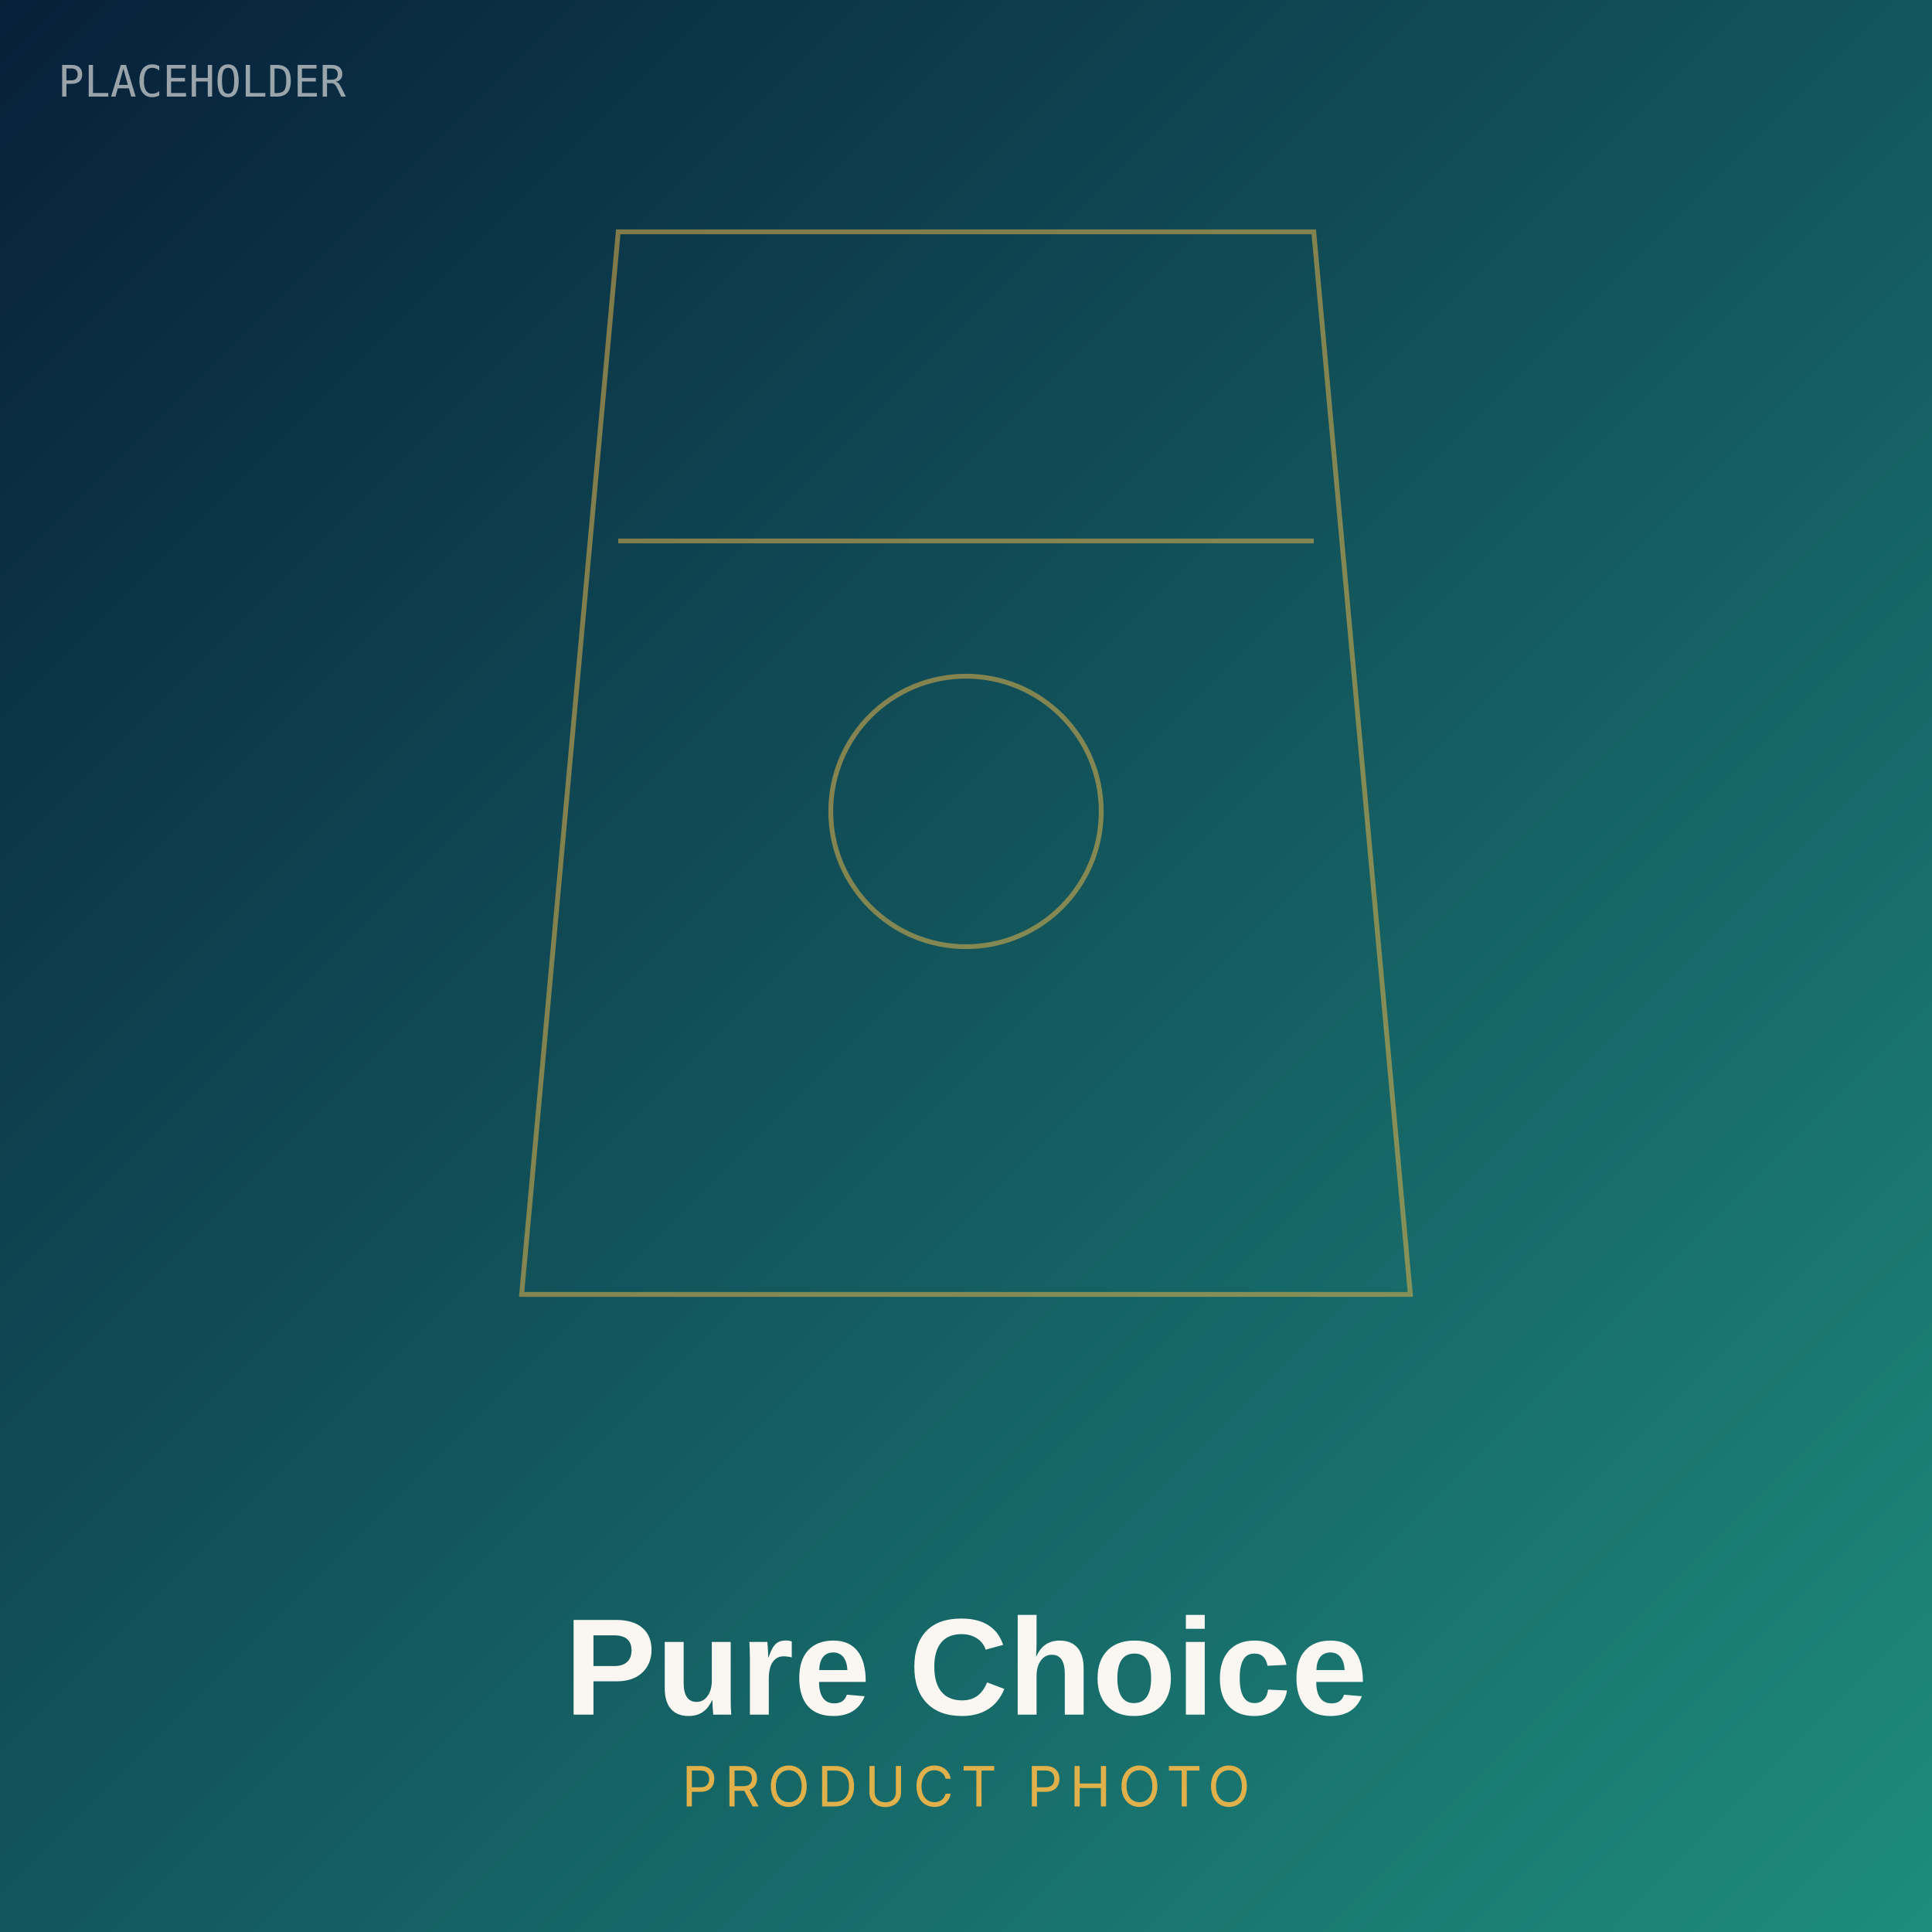
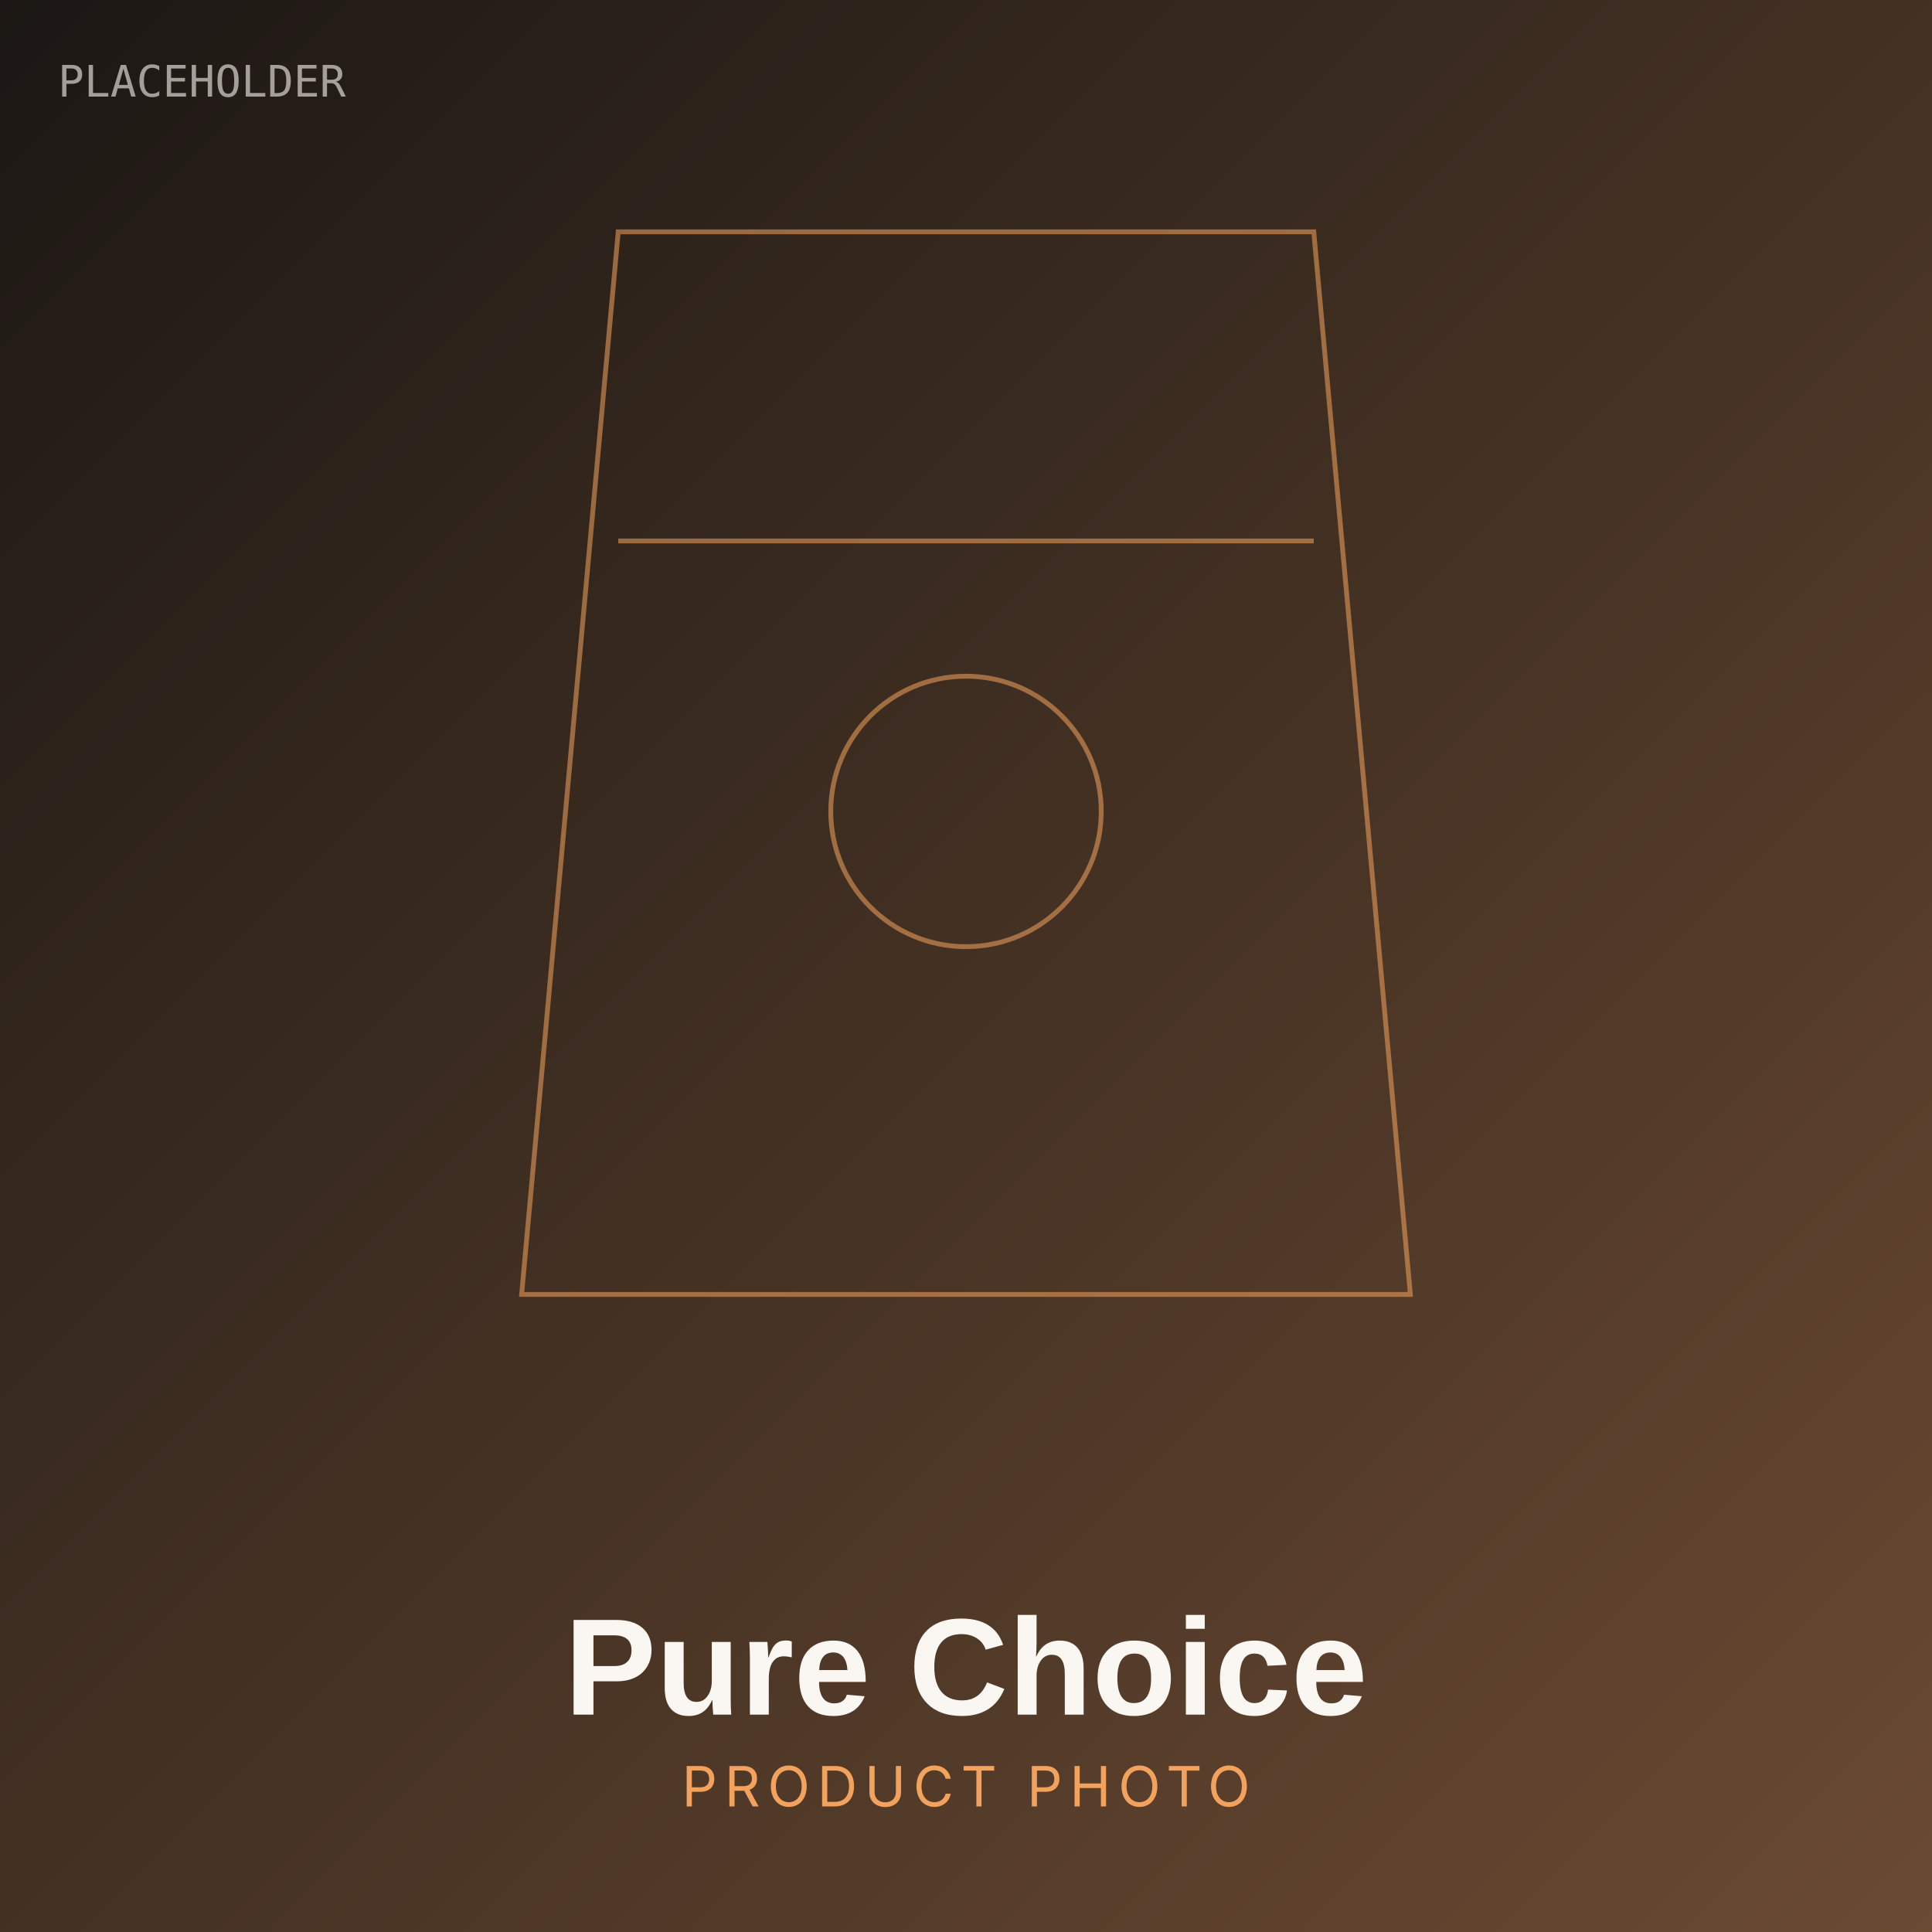
<svg xmlns="http://www.w3.org/2000/svg" viewBox="0 0 800 800" width="800" height="800">
  <defs>
    <linearGradient id="g" x1="0" y1="0" x2="1" y2="1">
-       <stop offset="0" stop-color="#071F3A" />
-       <stop offset="1" stop-color="#1E8C7E" />
+       <stop offset="0" stop-color="#1B1714" />
+       <stop offset="1" stop-color="#6B4A32" />
    </linearGradient>
  </defs>
  <rect width="800" height="800" fill="url(#g)" />
-   <g fill="none" stroke="#E0B04A" stroke-width="2" opacity=".55">
+   <g fill="none" stroke="#F2A25C" stroke-width="2" opacity=".55">
    <path d="M256.0 96.0 h288.0 l40.0 440 h-368.0 z" />
    <path d="M256.0 224 h288.0" />
    <circle cx="400.0" cy="336.0" r="56" />
  </g>
  <text x="400.0" y="710" text-anchor="middle" font-family="Plus Jakarta Sans,Arial,sans-serif" font-weight="800" font-size="57" fill="#FAF7F2">Pure Choice</text>
-   <text x="400.0" y="748" text-anchor="middle" font-family="Inter,Arial,sans-serif" font-size="23" fill="#E0B04A" letter-spacing="3">PRODUCT PHOTO</text>
+   <text x="400.0" y="748" text-anchor="middle" font-family="Inter,Arial,sans-serif" font-size="23" fill="#F2A25C" letter-spacing="3">PRODUCT PHOTO</text>
  <text x="24" y="40" font-family="JetBrains Mono,monospace" font-size="18" fill="#FAF7F2" opacity=".6">PLACEHOLDER</text>
</svg>
